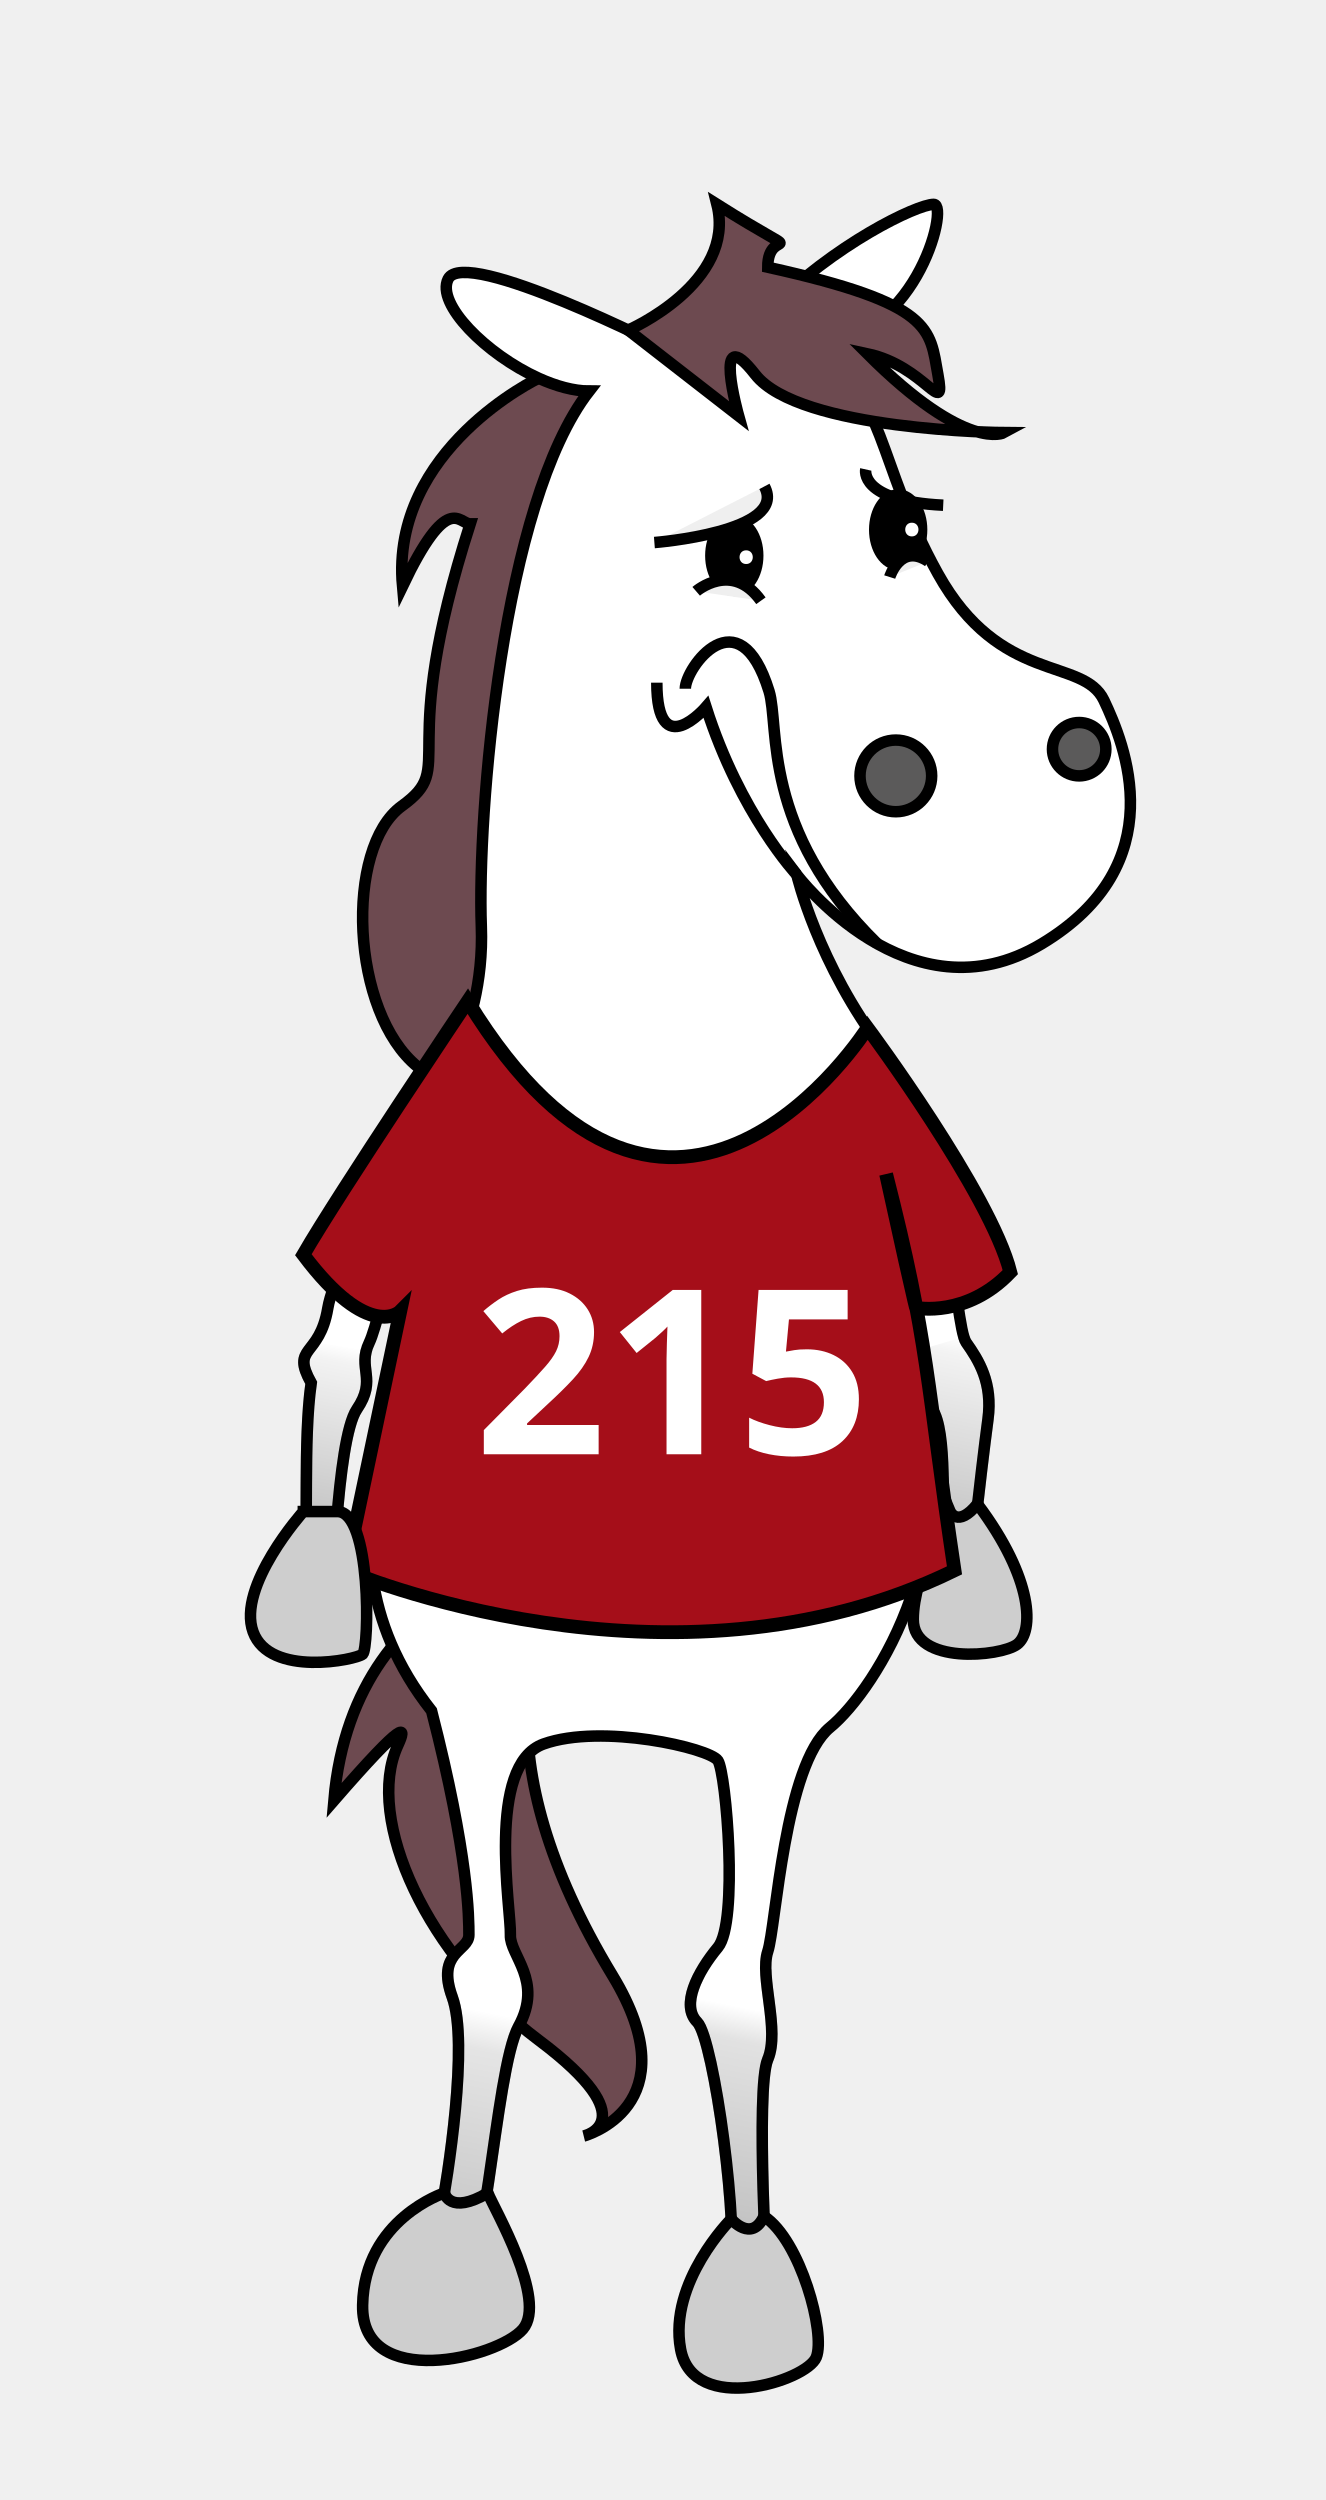
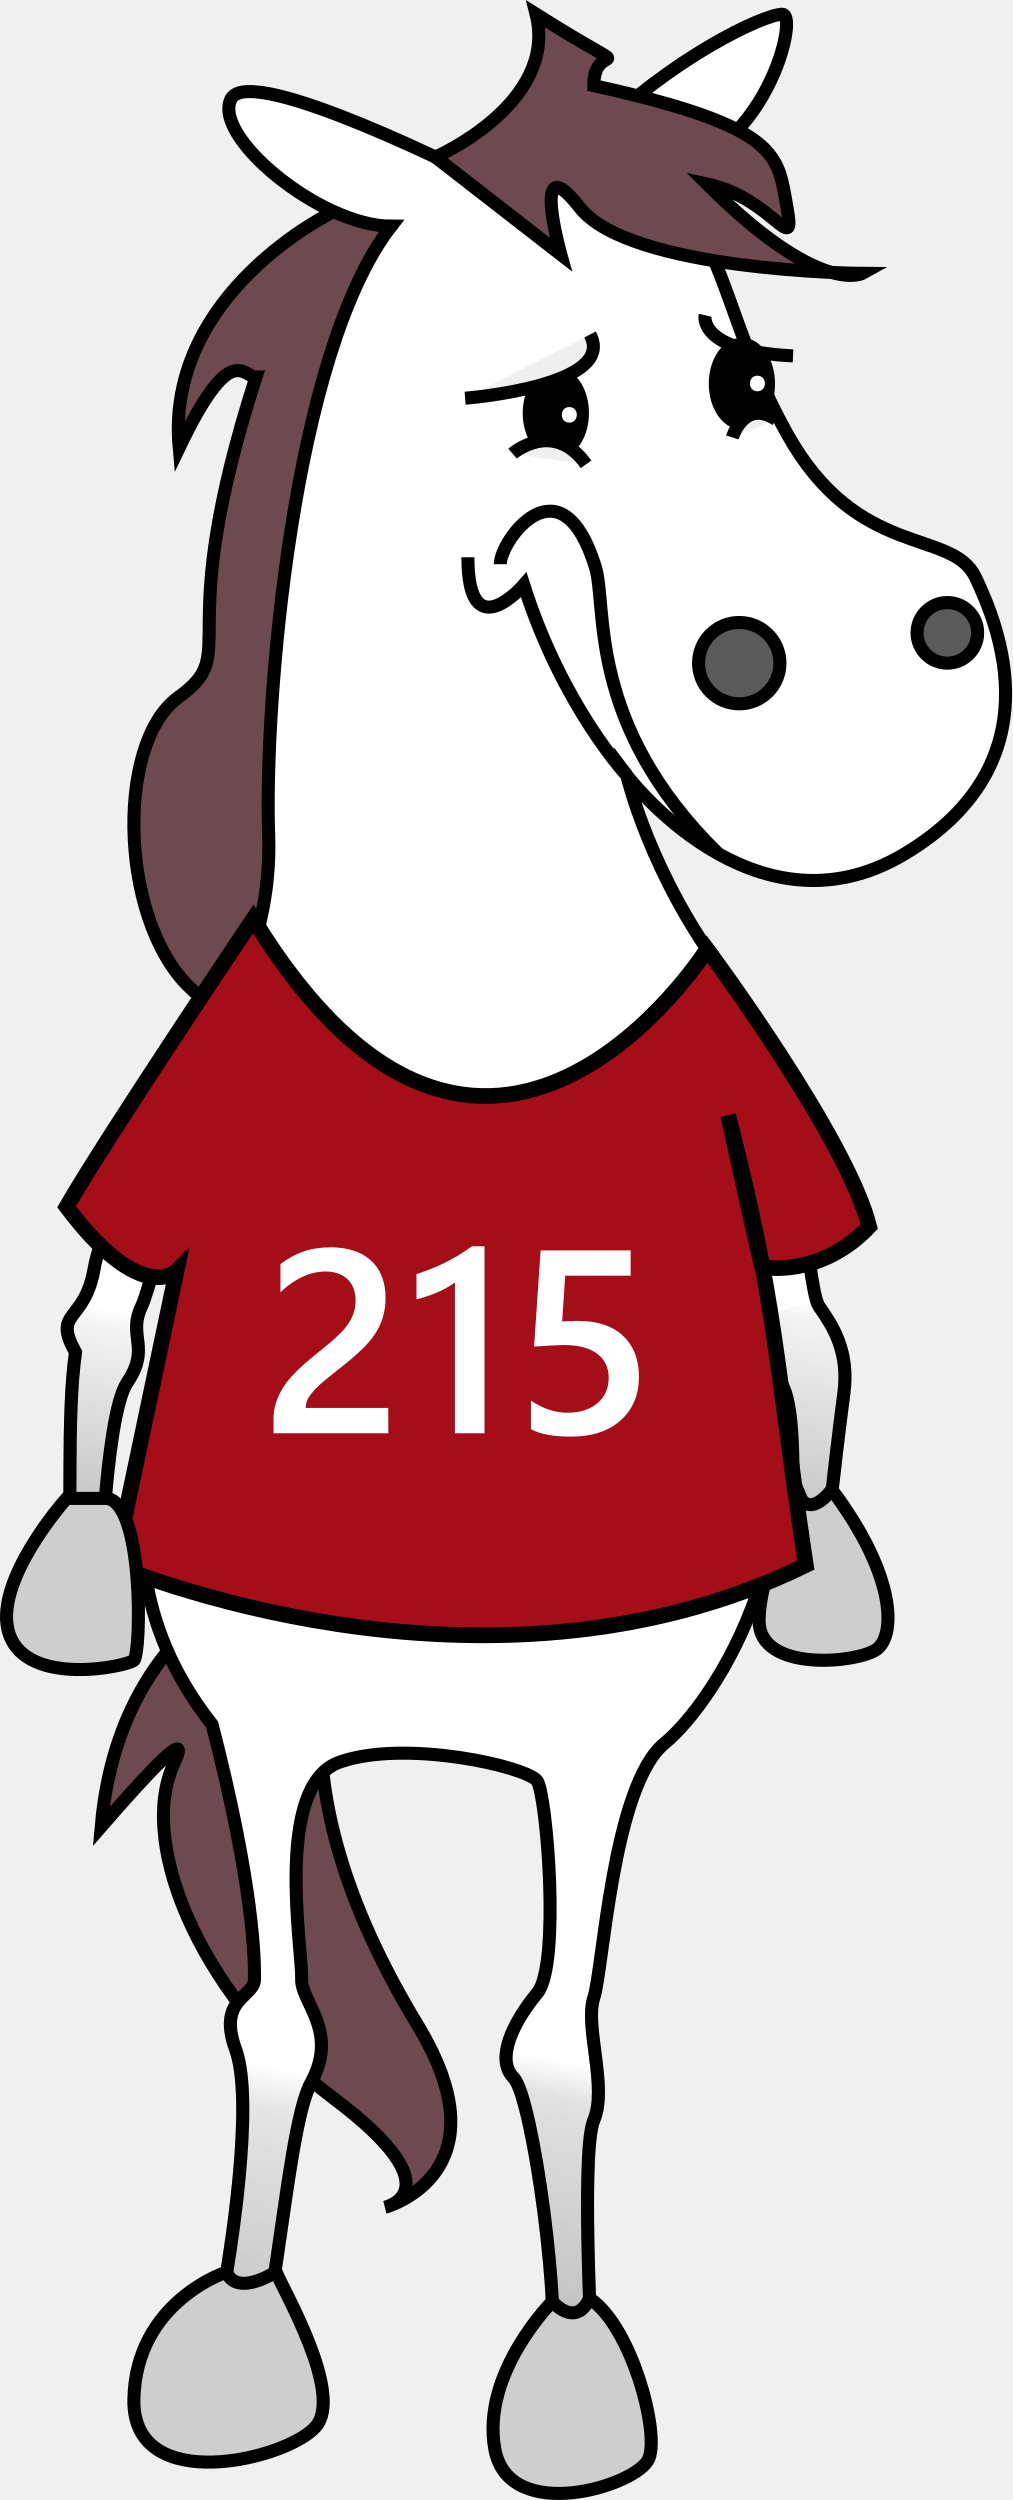
- <svg xmlns="http://www.w3.org/2000/svg" xmlns:xlink="http://www.w3.org/1999/xlink" id="_4th_Place" data-name="4th Place" viewBox="0 0 1152.46 2172.87">
+ <svg xmlns="http://www.w3.org/2000/svg" xmlns:xlink="http://www.w3.org/1999/xlink" viewBox="0 0 774.84 1913.92">
  <defs>
-     <style>.cls-1{fill:#6d4a50;}.cls-1,.cls-10,.cls-12,.cls-13,.cls-2,.cls-3,.cls-4,.cls-5,.cls-6,.cls-7,.cls-8,.cls-9{stroke:#000;stroke-miterlimit:10;}.cls-1,.cls-12,.cls-13,.cls-2,.cls-3,.cls-4,.cls-5,.cls-6,.cls-7,.cls-8,.cls-9{stroke-width:10px;}.cls-11,.cls-14,.cls-2{fill:#fff;}.cls-3{fill:none;}.cls-4{fill:#5b5a5a;}.cls-6{fill:#efefef;}.cls-12,.cls-13,.cls-7,.cls-8{opacity:0.24;}.cls-7{fill:url(#linear-gradient);}.cls-8{fill:url(#linear-gradient-2);}.cls-9{fill:#cecece;}.cls-10{fill:#a50e19;stroke-width:12px;}.cls-12{fill:url(#linear-gradient-3);}.cls-13{fill:url(#linear-gradient-4);}.cls-14{font-size:200px;font-family:Montserrat;font-weight:700;}</style>
-     <linearGradient id="linear-gradient" x1="264.4" y1="1326.32" x2="296.35" y2="1168.97" gradientUnits="userSpaceOnUse">
+     <style>.cls-1{fill:#6d4a50;}.cls-1,.cls-10,.cls-12,.cls-13,.cls-2,.cls-3,.cls-4,.cls-5,.cls-6,.cls-7,.cls-8,.cls-9{stroke:#000;stroke-miterlimit:10;}.cls-1,.cls-12,.cls-13,.cls-2,.cls-3,.cls-4,.cls-5,.cls-6,.cls-7,.cls-8,.cls-9{stroke-width:10px;}.cls-11,.cls-2{fill:#fff;}.cls-3{fill:none;}.cls-4{fill:#5b5a5a;}.cls-6{fill:#efefef;}.cls-12,.cls-13,.cls-7,.cls-8{opacity:0.24;}.cls-7{fill:url(#linear-gradient);}.cls-8{fill:url(#linear-gradient-2);}.cls-9{fill:#cecece;}.cls-10{fill:#a50e19;stroke-width:12px;}.cls-12{fill:url(#linear-gradient-3);}.cls-13{fill:url(#linear-gradient-4);}</style>
+     <linearGradient id="linear-gradient" x1="51.72" y1="1159.64" x2="83.67" y2="1002.29" gradientUnits="userSpaceOnUse">
      <stop offset="0" />
      <stop offset="0.91" stop-opacity="0.2" />
      <stop offset="1" stop-opacity="0" />
    </linearGradient>
-     <linearGradient id="linear-gradient-2" x1="808.03" y1="1334.79" x2="842.91" y2="1163" xlink:href="#linear-gradient" />
-     <linearGradient id="linear-gradient-3" x1="372.83" y1="1976.52" x2="427.44" y2="1707.58" gradientUnits="userSpaceOnUse">
+     <linearGradient id="linear-gradient-2" x1="595.36" y1="1168.1" x2="630.24" y2="996.32" xlink:href="#linear-gradient" />
+     <linearGradient id="linear-gradient-3" x1="160.16" y1="1809.84" x2="214.77" y2="1540.9" gradientUnits="userSpaceOnUse">
      <stop offset="0.06" />
      <stop offset="0.73" stop-opacity="0.43" />
      <stop offset="0.85" stop-opacity="0" />
    </linearGradient>
-     <linearGradient id="linear-gradient-4" x1="611.6" y1="1947.72" x2="659.78" y2="1710.46" gradientUnits="userSpaceOnUse">
+     <linearGradient id="linear-gradient-4" x1="398.93" y1="1781.04" x2="447.1" y2="1543.78" gradientUnits="userSpaceOnUse">
      <stop offset="0.06" />
      <stop offset="0.73" stop-opacity="0.48" />
      <stop offset="0.85" stop-opacity="0" />
    </linearGradient>
  </defs>
-   <path class="cls-1" d="M506.25,1344.19S308,1358.91,290.17,1565c63.15-72.68,63.37-64.85,55.66-48.14C316.1,1581.33,372,1701,468.11,1773.1c94.84,71.1,39.32,83.4,39.32,83.4s94.16-25.3,25-139.4C417.11,1526.79,458.6,1407.33,506.25,1344.19Z" />
-   <path class="cls-1" d="M468.13,328.71S339,390.37,349.83,509.41c39.68-83,49.12-54.11,58.83-54.11-66,205.61-9.62,209.21-59.47,245.28s-44.7,179.37,14,226.75,130.89-33.9,130.89-33.9L546,678.94l-15.8-350.23H468.13Z" />
-   <path class="cls-2" d="M580.69,303.8s-176.75-90.18-191.18-61.32c-10.82,21.64,33.14,65.6,78.62,86.23,15.16,6.88,30.49,11.16,44,11.16-75.75,97.39-97.39,367.93-93.79,465.32s-49.7,158.49-49.7,158.49S292.12,1093.76,284.91,1137s-32.46,32.46-14.43,64.93c-7.21,50.5-1.92,129.86-6.37,162.32s24.41,36.07,24.41,36.07,3.61-148.93,21.64-175.46,0-35.44,10.82-58S357,1010.8,378.69,1018s0,148.85,0,148.85-126.25,165-3.61,320.08c32.46,126.25,32.46,180.36,32.46,194.78s-28.86,14.43-14.43,54.11-3.61,154.86-10.82,192.86-18,59.64,10.82,66.85,36.07-194.78,57.71-234.46-7.93-61.51-7.21-79.36c0.84-21-21.64-147.89,28.86-165.93s144.29,3.61,151.5,14.43,18,140.68,0,162.32-32.46,50.5-18,64.93,37.78,184,27.91,223.64,33.41,14.62,33.41,14.62-10.82-180.54,0-205.79-7.21-72.14,0-93.79,14.43-162.32,54.11-194.78,125.43-166.15,67.72-310.43-34.46-185.51-31.65-204.25c1.72-11.47,25.09,52.68,45.68,189.08,3.05,20.22-5.9,31.11,7.09,49.14s9,88.37,9,128,22.43,26.36,22.43,26.36,10.33-95.83,17-145.67c4.3-32-8.11-51.4-18.93-66.78S826,989,768.26,913.32s-75.75-153.08-75.75-153.08,97.39,129.38,212.82,60.11,72.14-173.87,54.11-211.75-90.18-12.63-144.28-110-43.29-155.11-111.82-202c90.18,7.21,122.64-119,108.21-119S725,212,667.26,270.53C584.3,271.34,580.69,303.8,580.69,303.8Z" />
-   <path class="cls-1" d="M546,286.92s94.23-40.83,77.09-109.36c87.35,55.06,44.18,16.38,44.18,54.68,144.28,31.89,140.68,53.53,147.89,93.21s-10.82-7.21-61.32-18c86.57,86.57,119,68.54,119,68.54s-178.09-1.3-216.43-50.5S642,361.52,642,361.52Z" />
-   <path class="cls-3" d="M692.51,760.25s-49.2-52.5-78.87-145.74c0,0-42.77,49.8-42.77-21.19" />
-   <path class="cls-3" d="M595.63,598.62c0-18.2,46.62-82.64,72.78,2.13,9.4,30.44-7.44,120.15,94.21,219.62" />
-   <circle id="nostril_R" class="cls-4" cx="778.61" cy="674.37" r="31.15" />
-   <circle id="nostril_L" class="cls-4" cx="937.95" cy="651.17" r="23.2" />
-   <ellipse id="eye_L" class="cls-5" cx="638.21" cy="482.91" rx="20.35" ry="30.2" />
-   <ellipse id="eye_R" class="cls-5" cx="780.64" cy="460.43" rx="20.35" ry="30.2" />
-   <path class="cls-6" d="M605.08,513.93s31.16-26.87,56.26,8.21" />
-   <path class="cls-6" d="M773.29,501.53s9.32-29.93,33.52-13.61" />
-   <path class="cls-6" d="M568.76,471.55s116.83-9.11,95.63-48.79" />
-   <path class="cls-3" d="M752.46,408s-6.2,27.62,67.33,31.1" />
-   <path class="cls-7" d="M273.47,1166.59c-8.08,11.44-14.79,14.16-3,35.39-5.15,36-3.93,86.78-4.42,124.68a254,254,0,0,0,26.08,1.65c3.09-42.06,8.57-89.51,18-103.41,16.17-23.79,3.36-33.42,8.33-51.44" />
-   <path class="cls-8" d="M802.58,1172.24c0.18,1.17.36,2.34,0.54,3.52,3.05,20.22-5.9,31.11,7.09,49.14,11.4,15.82,9.74,71.87,9.16,112.19,4.38,0.11,8.76.18,13.15,0.18a32.13,32.13,0,0,0,14.18-3.56c3.56-31.6,8.32-72.74,12-100.07,4.3-32-8.11-51.4-18.93-66.78a18.05,18.05,0,0,1-2.06-4.92" />
-   <path class="cls-9" d="M825.64,1313.37s-31.86,54.54-31.86,94.21S869.52,1440,884,1429.22s14.93-56.24-34.43-122C832,1328.61,825.64,1313.37,825.64,1313.37Z" />
-   <path class="cls-10" d="M406.56,870.17S295,1036.33,263.64,1090.55c57.34,76.31,84.2,49.26,84.2,49.26l-47.34,225.08s281.73,120.93,529.09,0c-24.3-162.62-22-198-59.43-344.39,30,137.07,26.27,116.2,26.27,116.2s43.83,8.79,81.69-31C861,1037.54,754,893.45,754,893.45S584.58,1161.1,406.56,870.17Z" />
-   <path class="cls-9" d="M263.64,1313.8S205.55,1378.72,220,1418.4s89.38,24.25,95.19,19.34,7.77-123.95-21.88-123.95H263.64Z" />
-   <path class="cls-11" d="M648.53,490.22c7.66,0,7.67-11.91,0-11.91s-7.67,11.91,0,11.91h0Z" />
-   <path class="cls-11" d="M792.53,466.22c7.66,0,7.67-11.91,0-11.91s-7.67,11.91,0,11.91h0Z" />
-   <path class="cls-12" d="M393.83,1700.75c-4.77,6.73-7.43,16.6-.72,35.08,14.43,39.68-3.61,154.86-10.82,192.86-4,20.87-9,36.81-8,48.13l34.21-.27c17-50.24,25.12-184,42.3-215.47" />
-   <path class="cls-13" d="M607.34,1717.21c-8,15.55-10.73,30.92-1.4,40.26,12.08,12.09,30.43,133,30.27,195.25,9.63-1.13,19.2-1.61,28.77-1.88-2.44-55.22-5.06-143.78,2.28-160.91,8.68-20.25-1.19-54.41-1.73-78.31" />
-   <path class="cls-9" d="M386.27,1906s-69.7,22.55-71.1,97.52,117.63,46.11,139.27,20.86S429.37,1919.56,424,1906C390.6,1925.6,386.27,1906,386.27,1906Z" />
-   <path class="cls-9" d="M635.54,1928.69s-54.85,54.82-44,113.14,109.58,27.75,117.92,7S695.76,1947,664,1926.27C653.19,1949.6,635.54,1928.69,635.54,1928.69Z" />
-   <text class="cls-14" transform="translate(412.51 1263.96)">215</text>
+   <g id="Layer_2" data-name="Layer 2">
+     <g id="_4th_Place" data-name="4th Place">
+       <path class="cls-1" d="M293.58,1177.51S95.36,1192.23,77.49,1398.34c63.15-72.68,63.37-64.85,55.66-48.14-29.73,64.45,26.16,184.17,122.28,256.22,94.84,71.1,39.32,83.4,39.32,83.4s94.16-25.3,25-139.4C204.44,1360.11,245.92,1240.65,293.58,1177.51Z" />
+       <path class="cls-1" d="M255.46,162s-129.12,61.66-118.3,180.69c39.68-83,49.12-54.11,58.83-54.11-66,205.61-9.62,209.21-59.47,245.28s-44.7,179.37,14,226.75,130.89-33.89,130.89-33.89l51.87-214.5L317.52,162Z" />
+       <path class="cls-2" d="M368,137.12S191.27,46.94,176.84,75.8C166,97.44,210,141.41,255.46,162c15.16,6.88,30.49,11.16,44,11.16-75.75,97.39-97.39,367.93-93.79,465.32S156,797,156,797,79.45,927.08,72.23,970.37s-32.46,32.46-14.43,64.93c-7.21,50.5-1.92,129.86-6.37,162.32s24.41,36.07,24.41,36.07,3.61-148.93,21.64-175.46,0-35.44,10.82-58S144.37,844.12,166,851.33s0,148.85,0,148.85-126.25,165-3.61,320.08c32.46,126.25,32.46,180.36,32.46,194.78s-28.86,14.43-14.43,54.11S176.84,1724,169.62,1762s-18,59.64,10.82,66.85,36.07-194.78,57.71-234.46-7.93-61.51-7.21-79.36c.84-21-21.64-147.89,28.86-165.93s144.28,3.61,151.5,14.43,18,140.68,0,162.32-32.46,50.5-18,64.93,37.78,184,27.91,223.64S454.59,1829,454.59,1829s-10.82-180.54,0-205.79-7.21-72.14,0-93.78,14.43-162.32,54.11-194.78,125.43-166.15,67.72-310.43S542,838.74,544.76,820c1.72-11.47,25.09,52.68,45.68,189.08,3.05,20.22-5.9,31.11,7.09,49.14s9,88.37,9,128S629,1212.63,629,1212.63s10.33-95.83,17-145.67c4.3-32-8.11-51.4-18.93-66.78S613.3,822.3,555.59,746.64s-75.75-153.08-75.75-153.08,97.39,129.38,212.82,60.11,72.14-173.87,54.11-211.75-90.18-12.63-144.28-110-43.29-155.11-111.82-202c90.18,7.21,122.64-119,108.21-119s-86.57,34.46-144.28,93C371.62,104.66,368,137.12,368,137.12Z" />
+       <path class="cls-1" d="M333.31,120.24S427.54,79.41,410.4,10.87c87.35,55.06,44.18,16.38,44.18,54.68,144.28,31.89,140.68,53.53,147.89,93.21s-10.82-7.21-61.32-18c86.57,86.57,119,68.54,119,68.54S482.1,208,443.76,158.77s-14.43,36.07-14.43,36.07Z" />
+       <path class="cls-3" d="M479.84,593.56s-49.2-52.5-78.87-145.74c0,0-42.77,49.8-42.77-21.19" />
+       <path class="cls-3" d="M383,431.93c0-18.2,46.62-82.64,72.78,2.13,9.4,30.44-7.44,120.15,94.21,219.62" />
+       <circle id="nostril_R" class="cls-4" cx="565.94" cy="507.69" r="31.15" />
+       <circle id="nostril_L" class="cls-4" cx="725.27" cy="484.49" r="23.2" />
+       <ellipse id="eye_L" class="cls-5" cx="425.54" cy="316.23" rx="20.35" ry="30.2" />
+       <ellipse id="eye_R" class="cls-5" cx="567.97" cy="293.75" rx="20.35" ry="30.2" />
+       <path class="cls-6" d="M392.41,347.25s31.16-26.87,56.26,8.21" />
+       <path class="cls-6" d="M560.62,334.85s9.32-29.93,33.52-13.61" />
+       <path class="cls-6" d="M356.08,304.87s116.83-9.11,95.63-48.79" />
+       <path class="cls-3" d="M539.79,241.35s-6.2,27.62,67.33,31.1" />
+       <path class="cls-7" d="M60.8,999.91c-8.08,11.44-14.79,14.16-3,35.39-5.15,36-3.93,86.78-4.42,124.68a254,254,0,0,0,26.08,1.65c3.09-42.06,8.57-89.51,18-103.41,16.17-23.79,3.36-33.42,8.33-51.44" />
+       <path class="cls-8" d="M589.91,1005.56c.18,1.17.36,2.34.54,3.52,3.05,20.22-5.9,31.11,7.09,49.14,11.4,15.82,9.74,71.87,9.16,112.19,4.38.11,8.76.18,13.15.18A32.13,32.13,0,0,0,634,1167c3.56-31.6,8.32-72.74,12-100.07,4.3-32-8.11-51.4-18.93-66.78a18.05,18.05,0,0,1-2.06-4.92" />
+       <path class="cls-9" d="M613,1146.69s-31.86,54.54-31.86,94.21,75.75,32.46,90.18,21.64,14.93-56.24-34.43-122C619.35,1161.93,613,1146.69,613,1146.69Z" />
+       <path class="cls-10" d="M193.88,703.49S82.29,869.65,51,923.86c57.34,76.31,84.2,49.26,84.2,49.26L87.82,1198.2s281.73,120.93,529.09,0c-24.3-162.62-22-198-59.43-344.39,30,137.07,26.27,116.2,26.27,116.2s43.83,8.79,81.69-31c-17.06-68.18-124.11-212.27-124.11-212.27S371.91,994.42,193.88,703.49Z" />
+       <path class="cls-9" d="M51,1147.11S-7.13,1212,7.3,1251.72s89.38,24.25,95.19,19.34,7.77-123.95-21.88-123.95Z" />
+     </g>
+     <g id="_1st_Place" data-name="1st Place">
+       <path class="cls-11" d="M435.85,323.54c7.66,0,7.67-11.91,0-11.91s-7.67,11.91,0,11.91Z" />
+       <path class="cls-11" d="M579.85,299.54c7.66,0,7.67-11.91,0-11.91s-7.67,11.91,0,11.91Z" />
+       <path class="cls-12" d="M181.16,1534.07c-4.77,6.73-7.43,16.6-.72,35.08,14.43,39.68-3.61,154.86-10.82,192.86-4,20.87-9,36.81-8,48.13l34.21-.27c17-50.24,25.12-184,42.3-215.47" />
+       <path class="cls-13" d="M394.66,1550.53c-8,15.55-10.73,30.92-1.4,40.26,12.08,12.09,30.43,133,30.27,195.25,9.63-1.13,19.2-1.61,28.77-1.88-2.44-55.22-5.06-143.78,2.28-160.91,8.68-20.25-1.19-54.41-1.73-78.31" />
+       <path class="cls-9" d="M173.6,1739.34s-69.7,22.55-71.1,97.52,117.63,46.11,139.27,20.86-25.07-104.84-30.46-118.38C177.92,1758.92,173.6,1739.34,173.6,1739.34Z" />
+       <path class="cls-9" d="M422.86,1762s-54.85,54.82-44,113.14,109.58,27.75,117.92,7-13.67-101.82-45.44-122.52C440.52,1782.92,422.86,1762,422.86,1762Z" />
+     </g>
+     <g id="Text-_outline" data-name="Text- outline">
+       <path class="cls-11" d="M297.29,1097.28H209.4v-10.84a40.7,40.7,0,0,1,1.86-12.45,50.28,50.28,0,0,1,5-10.94,60.9,60.9,0,0,1,7.32-9.67q4.2-4.54,9-8.79t9.77-8.2q5-4,9.77-8,4.49-3.81,8.2-7.47a49.88,49.88,0,0,0,6.35-7.57,34.24,34.24,0,0,0,4.1-8.25,29.32,29.32,0,0,0,1.46-9.42,25.43,25.43,0,0,0-1.71-9.72,18.9,18.9,0,0,0-4.79-6.93,20.44,20.44,0,0,0-7.28-4.2,28.59,28.59,0,0,0-9.18-1.42,42.34,42.34,0,0,0-17.48,4,59.84,59.84,0,0,0-17.09,12V967.69a71.48,71.48,0,0,1,8.69-5.62,59.26,59.26,0,0,1,9.08-4,56,56,0,0,1,9.86-2.39,74,74,0,0,1,11-.78,55.77,55.77,0,0,1,17.19,2.49,36.62,36.62,0,0,1,13.18,7.32,32.21,32.21,0,0,1,8.45,12.06,43.29,43.29,0,0,1,3,16.6,51.64,51.64,0,0,1-2.1,15.28,49.51,49.51,0,0,1-6,12.65,65.71,65.71,0,0,1-9.33,11.13q-5.47,5.27-12.21,10.84-5.66,4.59-11.28,8.94t-10.11,8.5a47.46,47.46,0,0,0-7.28,8.3,14.89,14.89,0,0,0-2.78,8.35v.49h63.18Z" />
+       <path class="cls-11" d="M370.93,954.12v143.16H348.27V981.85A72.18,72.18,0,0,1,335,989.32a109.14,109.14,0,0,1-16.16,5.42V975.4q5.66-1.85,10.94-3.91t10.4-4.59q5.13-2.54,10.35-5.66t10.79-7.13Z" />
+       <path class="cls-11" d="M406.47,1094.06v-21.78q13.77,9.28,27.93,9.28t22.95-7.28Q466,1067,466,1054.9q0-11.91-8.84-18.55t-25.34-6.64q-5.66,0-22.95,1.17l5-73.63h68.95v19.34h-50.1l-2.34,35.06q6.74-.39,12.21-.39,22.27,0,34.42,11.43t12.16,31.25q0,20.8-13.92,33.35T437,1099.82Q416.53,1099.82,406.47,1094.06Z" />
+     </g>
+   </g>
</svg>
